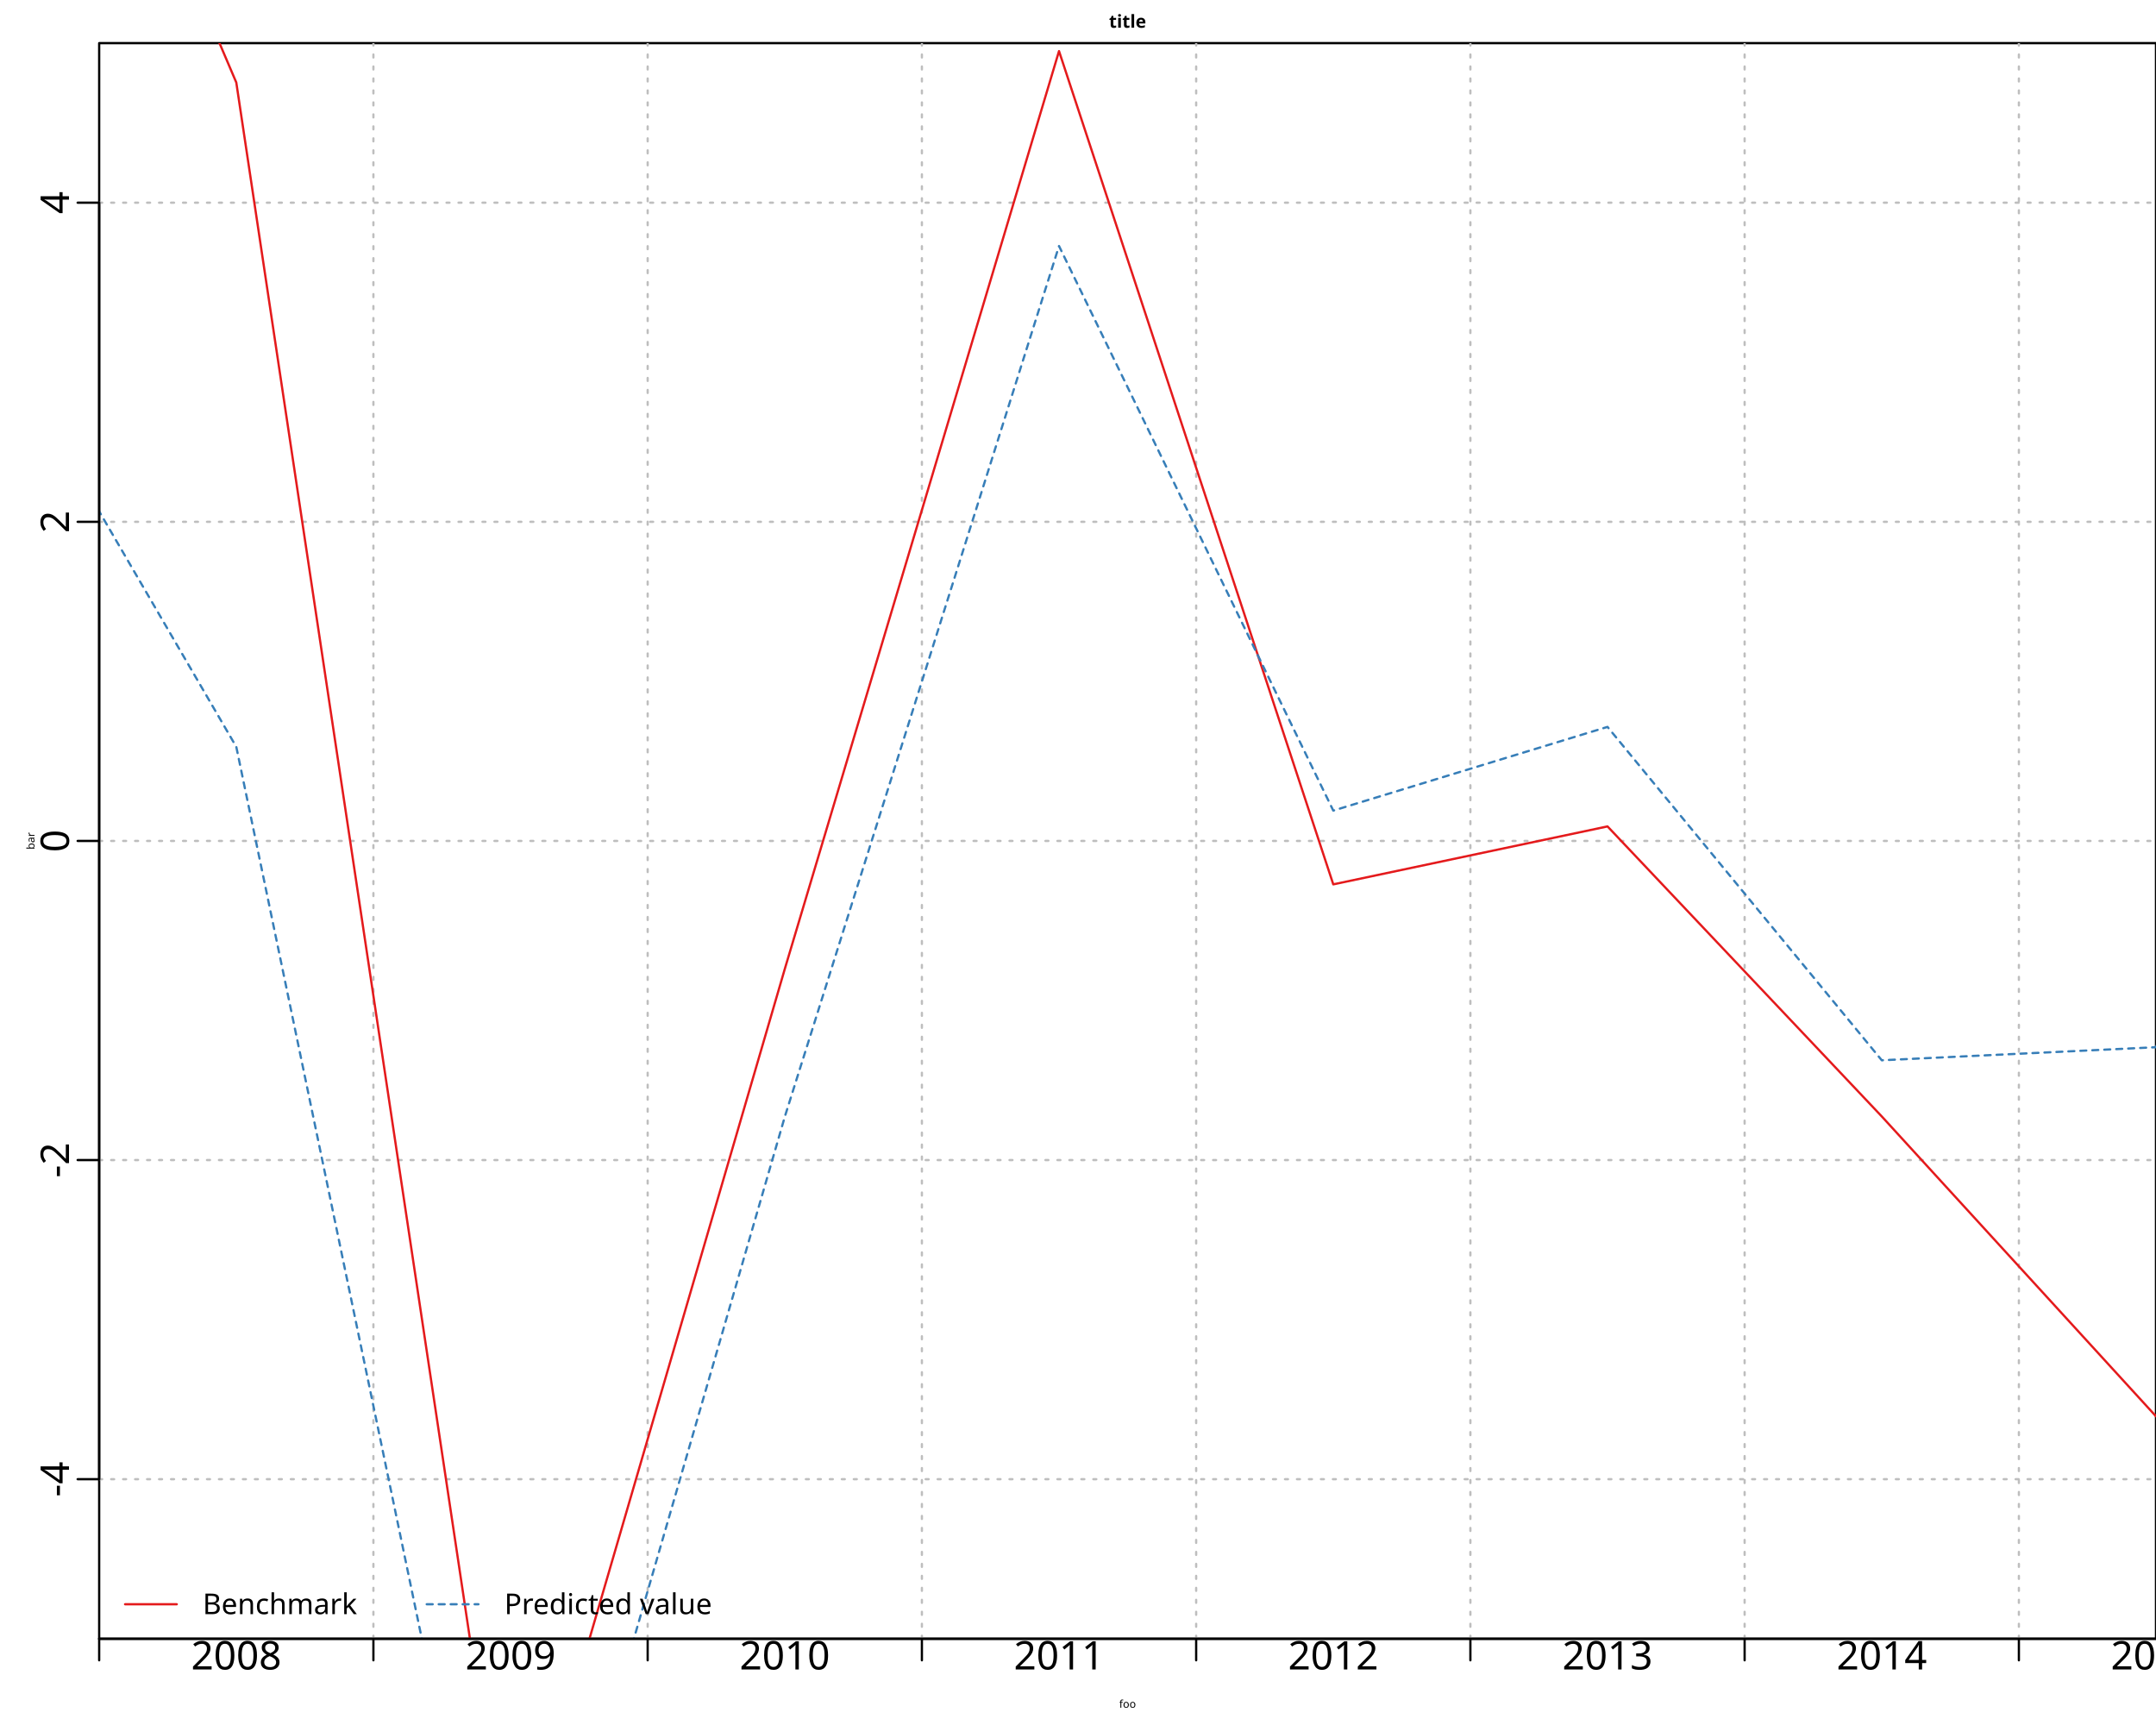
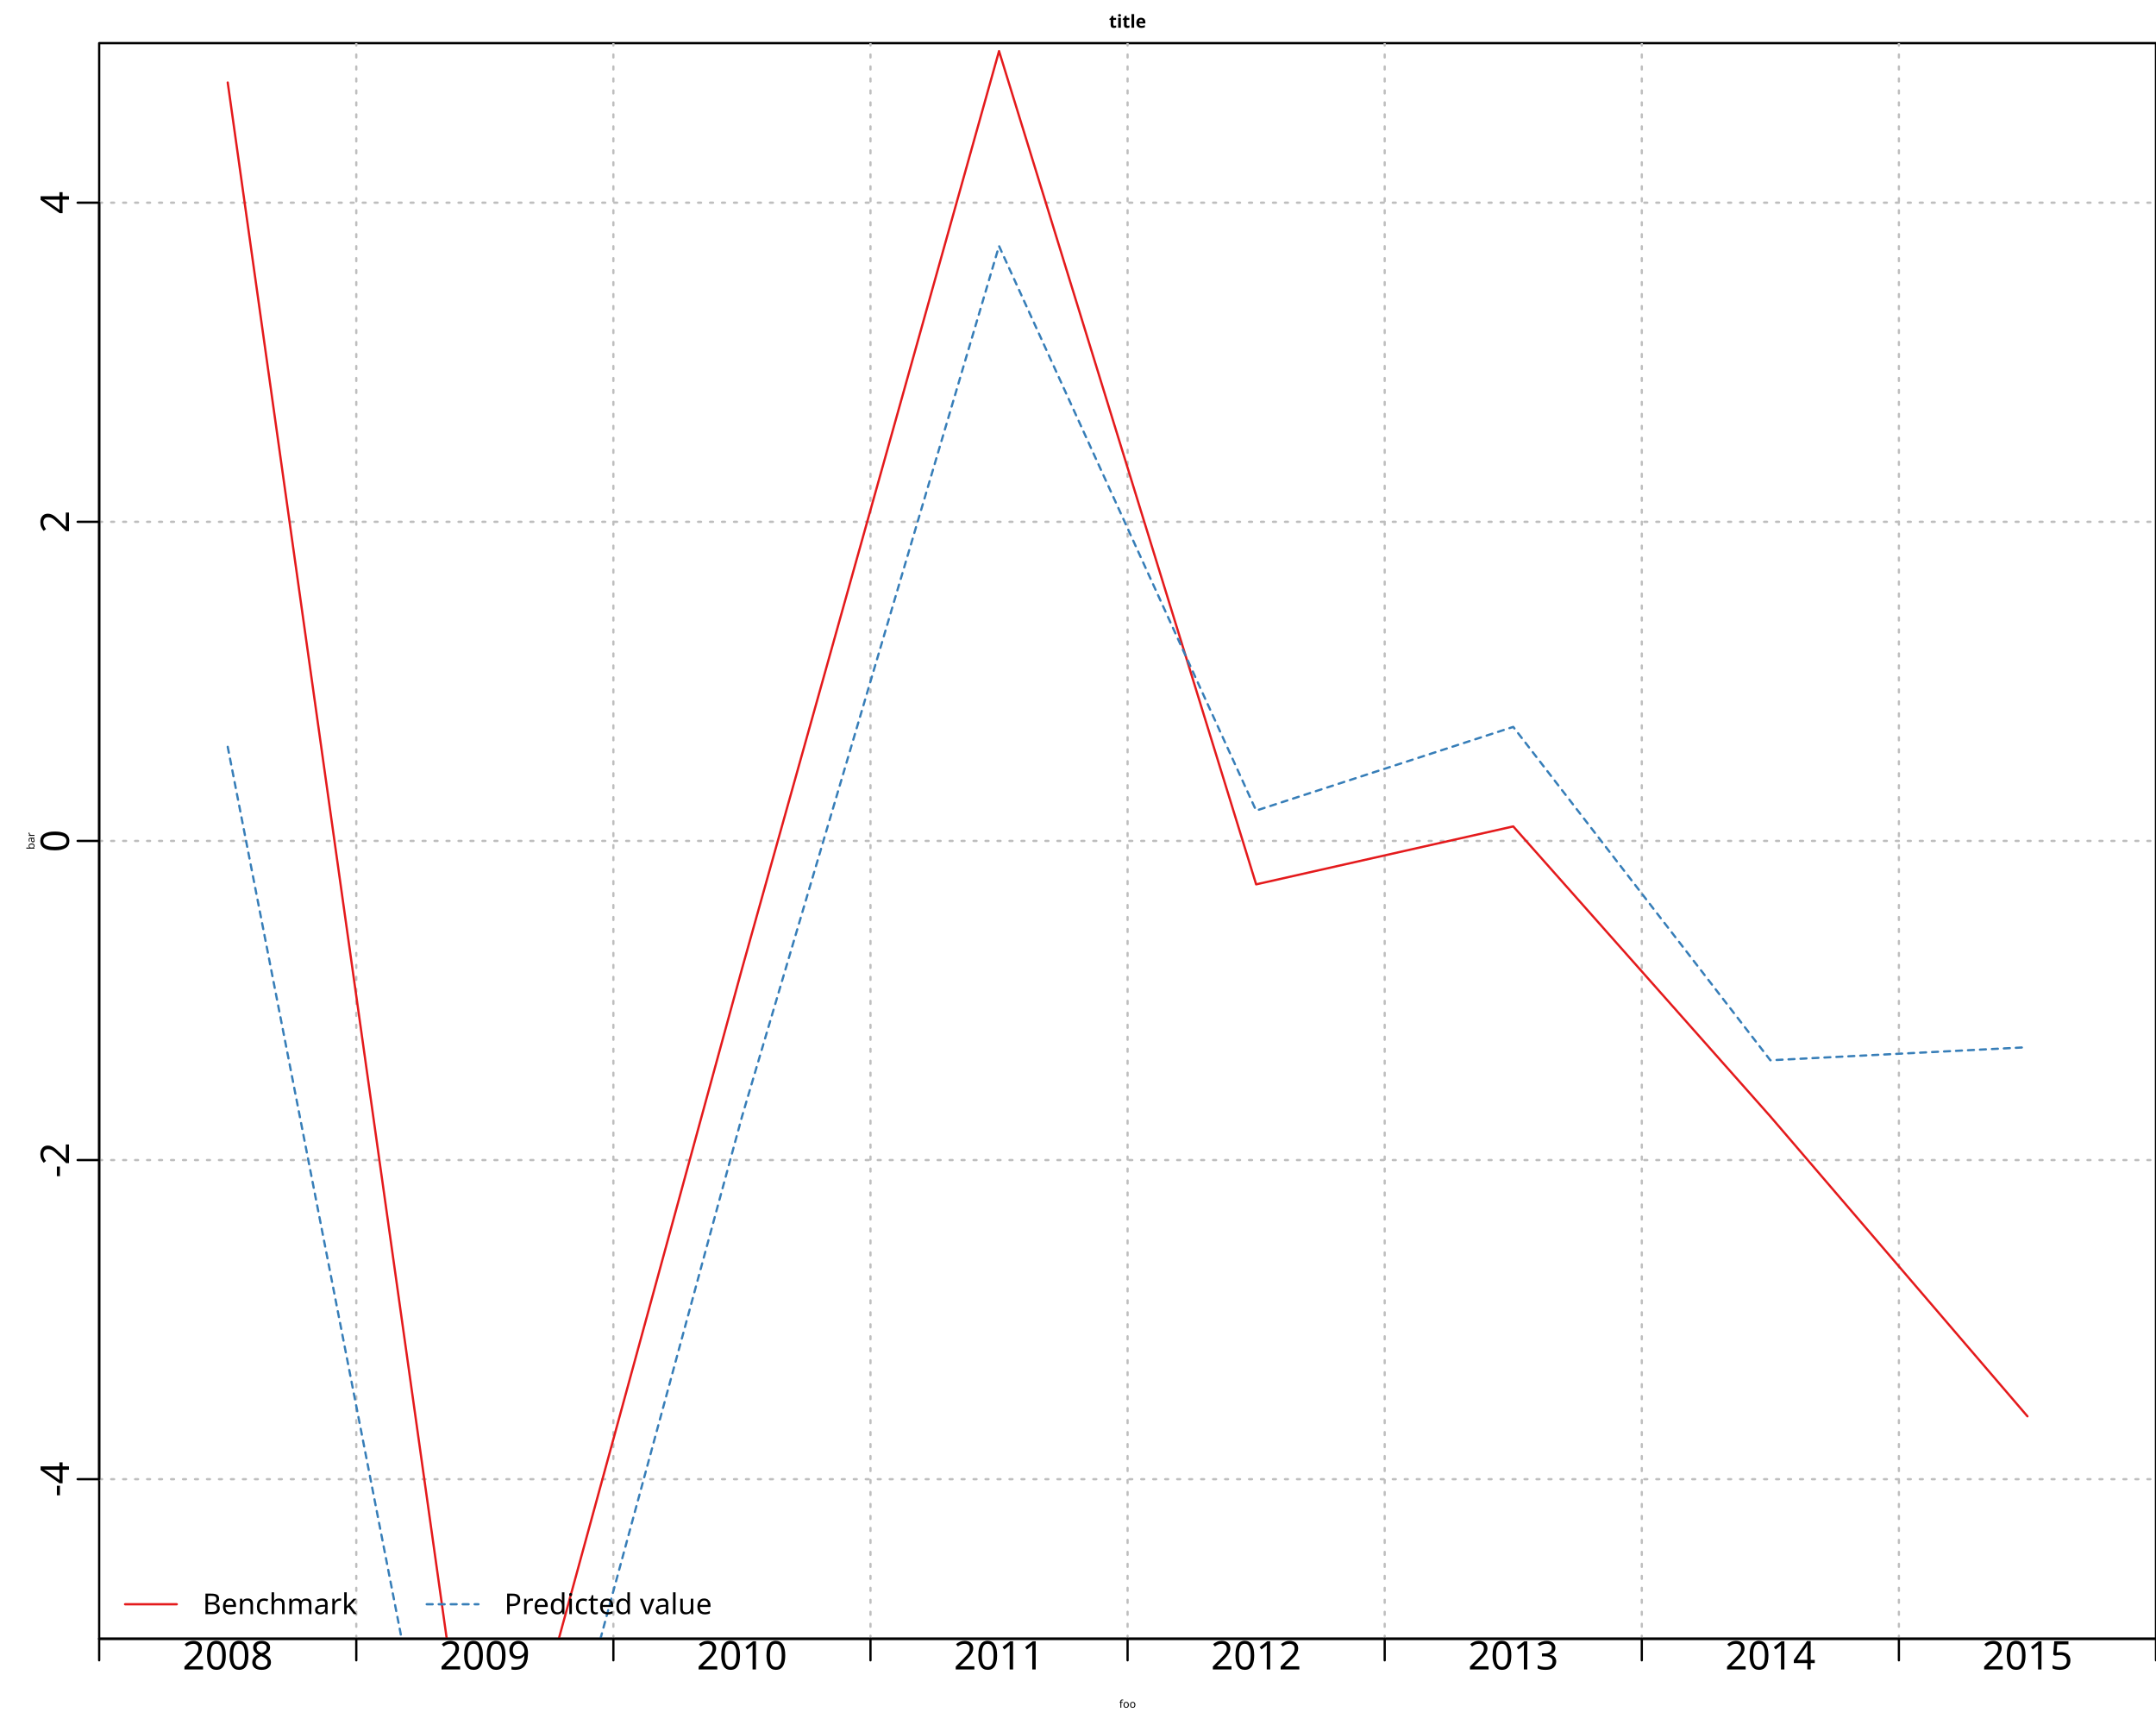
<svg xmlns="http://www.w3.org/2000/svg" class="svglite" data-engine-version="2.0" width="720.00pt" height="576.00pt" viewBox="0 0 720.00 576.00">
  <defs>
    <style type="text/css">
    .svglite line, .svglite polyline, .svglite polygon, .svglite path, .svglite rect, .svglite circle {
      fill: none;
      stroke: #000000;
      stroke-linecap: round;
      stroke-linejoin: round;
      stroke-miterlimit: 10.00;
    }
  </style>
  </defs>
  <rect width="100%" height="100%" style="stroke: none; fill: #FFFFFF;" />
  <defs>
    <clipPath id="cpMC4wMHw3MjAuMDB8MC4wMHw1NzYuMDA=">
      <rect x="0.00" y="0.00" width="720.00" height="576.00" />
    </clipPath>
  </defs>
  <g clip-path="url(#cpMC4wMHw3MjAuMDB8MC4wMHw1NzYuMDA=)">
    <polygon points="33.12,547.20 720.00,547.20 720.00,14.40 33.12,14.40 " style="stroke-width: 0.75; fill: none;" />
    <text x="376.56" y="9.26" text-anchor="middle" style="font-size: 6.00px; font-weight: bold; font-family: sans;" textLength="9.33px" lengthAdjust="spacingAndGlyphs">title</text>
    <text x="376.56" y="601.92" text-anchor="middle" style="font-size: 12.00px; font-family: sans;" textLength="74.69px" lengthAdjust="spacingAndGlyphs">c(xmin, xmax)</text>
    <text transform="translate(-12.96,280.80) rotate(-90)" text-anchor="middle" style="font-size: 12.00px; font-family: sans;" textLength="74.69px" lengthAdjust="spacingAndGlyphs">c(ymin, ymax)</text>
    <text x="376.56" y="570.24" text-anchor="middle" style="font-size: 3.60px; font-family: sans;" textLength="5.00px" lengthAdjust="spacingAndGlyphs">foo</text>
    <text transform="translate(11.52,280.80) rotate(-90)" text-anchor="middle" style="font-size: 3.60px; font-family: sans;" textLength="5.20px" lengthAdjust="spacingAndGlyphs">bar</text>
  </g>
  <defs>
    <clipPath id="cpMzMuMTJ8NzIwLjAwfDE0LjQwfDU0Ny4yMA==">
      <rect x="33.12" y="14.40" width="686.88" height="532.80" />
    </clipPath>
  </defs>
  <g clip-path="url(#cpMzMuMTJ8NzIwLjAwfDE0LjQwfDU0Ny4yMA==)">
    <line x1="33.12" y1="493.92" x2="720.00" y2="493.92" style="stroke-width: 0.75; stroke: #BEBEBE; stroke-dasharray: 1.00,3.00;" />
    <line x1="33.12" y1="387.36" x2="720.00" y2="387.36" style="stroke-width: 0.75; stroke: #BEBEBE; stroke-dasharray: 1.00,3.00;" />
    <line x1="33.12" y1="280.80" x2="720.00" y2="280.80" style="stroke-width: 0.75; stroke: #BEBEBE; stroke-dasharray: 1.00,3.00;" />
    <line x1="33.12" y1="174.24" x2="720.00" y2="174.24" style="stroke-width: 0.75; stroke: #BEBEBE; stroke-dasharray: 1.00,3.00;" />
    <line x1="33.12" y1="67.68" x2="720.00" y2="67.68" style="stroke-width: 0.75; stroke: #BEBEBE; stroke-dasharray: 1.00,3.00;" />
-     <line x1="124.70" y1="547.20" x2="124.70" y2="14.40" style="stroke-width: 0.75; stroke: #BEBEBE; stroke-dasharray: 1.00,3.00;" />
-     <line x1="216.29" y1="547.20" x2="216.29" y2="14.40" style="stroke-width: 0.75; stroke: #BEBEBE; stroke-dasharray: 1.00,3.00;" />
-     <line x1="307.87" y1="547.20" x2="307.87" y2="14.40" style="stroke-width: 0.75; stroke: #BEBEBE; stroke-dasharray: 1.00,3.00;" />
-     <line x1="399.46" y1="547.20" x2="399.46" y2="14.40" style="stroke-width: 0.75; stroke: #BEBEBE; stroke-dasharray: 1.00,3.00;" />
-     <line x1="491.04" y1="547.20" x2="491.04" y2="14.40" style="stroke-width: 0.75; stroke: #BEBEBE; stroke-dasharray: 1.00,3.00;" />
-     <line x1="582.62" y1="547.20" x2="582.62" y2="14.40" style="stroke-width: 0.75; stroke: #BEBEBE; stroke-dasharray: 1.00,3.00;" />
-     <line x1="674.21" y1="547.20" x2="674.21" y2="14.40" style="stroke-width: 0.75; stroke: #BEBEBE; stroke-dasharray: 1.00,3.00;" />
-     <polyline points="-562.18,69.07 -470.59,154.91 -379.01,-30.27 -287.42,-177.16 -195.84,-100.00 -104.26,-242.01 -12.67,-187.27 78.91,27.55 170.50,637.56 262.08,323.56 353.66,17.06 445.25,295.30 536.83,275.95 628.42,372.79 720.00,472.93 811.58,268.02 903.17,-40.41 994.75,47.58 1086.34,-37.08 " style="stroke-width: 0.75; stroke: #E41A1C;" />
-     <polyline points="-562.18,-104.98 -470.59,-72.84 -379.01,-155.27 -287.42,-133.60 -195.84,72.36 -104.26,16.45 -12.67,92.13 78.91,249.38 170.50,689.64 262.08,372.91 353.66,82.15 445.25,270.67 536.83,242.72 628.42,354.04 720.00,349.68 811.58,146.62 903.17,-158.90 994.75,-45.95 1086.34,-167.93 " style="stroke-width: 0.75; stroke: #377EB8; stroke-dasharray: 2.00,2.00;" />
+     <line x1="118.98" y1="547.20" x2="118.98" y2="14.40" style="stroke-width: 0.75; stroke: #BEBEBE; stroke-dasharray: 1.00,3.00;" />
+     <line x1="204.84" y1="547.20" x2="204.84" y2="14.40" style="stroke-width: 0.75; stroke: #BEBEBE; stroke-dasharray: 1.00,3.00;" />
+     <line x1="290.70" y1="547.20" x2="290.70" y2="14.40" style="stroke-width: 0.75; stroke: #BEBEBE; stroke-dasharray: 1.00,3.00;" />
+     <line x1="376.56" y1="547.20" x2="376.56" y2="14.40" style="stroke-width: 0.75; stroke: #BEBEBE; stroke-dasharray: 1.00,3.00;" />
+     <line x1="462.42" y1="547.20" x2="462.42" y2="14.40" style="stroke-width: 0.75; stroke: #BEBEBE; stroke-dasharray: 1.00,3.00;" />
+     <line x1="548.28" y1="547.20" x2="548.28" y2="14.40" style="stroke-width: 0.75; stroke: #BEBEBE; stroke-dasharray: 1.00,3.00;" />
+     <line x1="634.14" y1="547.20" x2="634.14" y2="14.40" style="stroke-width: 0.75; stroke: #BEBEBE; stroke-dasharray: 1.00,3.00;" />
+     <polyline points="76.05,27.55 161.91,637.56 247.77,323.56 333.63,17.06 419.49,295.30 505.35,275.95 591.21,372.79 677.07,472.93 " style="stroke-width: 0.75; stroke: #E41A1C;" />
+     <polyline points="76.05,249.38 161.91,689.64 247.77,372.91 333.63,82.15 419.49,270.67 505.35,242.72 591.21,354.04 677.07,349.68 " style="stroke-width: 0.75; stroke: #377EB8; stroke-dasharray: 2.00,2.00;" />
    <line x1="41.76" y1="535.68" x2="59.04" y2="535.68" style="stroke-width: 0.75; stroke: #E41A1C;" />
    <line x1="142.50" y1="535.68" x2="159.78" y2="535.68" style="stroke-width: 0.75; stroke: #377EB8; stroke-dasharray: 2.00,2.00;" />
    <text x="67.68" y="538.98" style="font-size: 9.60px; font-family: sans;" textLength="48.57px" lengthAdjust="spacingAndGlyphs">Benchmark</text>
    <text x="168.42" y="538.98" style="font-size: 9.60px; font-family: sans;" textLength="66.18px" lengthAdjust="spacingAndGlyphs">Predicted value</text>
  </g>
  <g clip-path="url(#cpMC4wMHw3MjAuMDB8MC4wMHw1NzYuMDA=)">
    <line x1="33.12" y1="493.92" x2="33.12" y2="67.68" style="stroke-width: 0.75;" />
    <line x1="33.12" y1="493.92" x2="25.92" y2="493.92" style="stroke-width: 0.75;" />
    <line x1="33.12" y1="387.36" x2="25.92" y2="387.36" style="stroke-width: 0.75;" />
    <line x1="33.12" y1="280.80" x2="25.92" y2="280.80" style="stroke-width: 0.75;" />
    <line x1="33.12" y1="174.24" x2="25.92" y2="174.24" style="stroke-width: 0.75;" />
    <line x1="33.12" y1="67.68" x2="25.92" y2="67.68" style="stroke-width: 0.75;" />
    <text transform="translate(23.04,493.92) rotate(-90)" text-anchor="middle" style="font-size: 13.20px; font-family: sans;" textLength="11.74px" lengthAdjust="spacingAndGlyphs">-4</text>
    <text transform="translate(23.04,387.36) rotate(-90)" text-anchor="middle" style="font-size: 13.20px; font-family: sans;" textLength="11.74px" lengthAdjust="spacingAndGlyphs">-2</text>
    <text transform="translate(23.04,280.80) rotate(-90)" text-anchor="middle" style="font-size: 13.20px; font-family: sans;" textLength="7.34px" lengthAdjust="spacingAndGlyphs">0</text>
    <text transform="translate(23.04,174.24) rotate(-90)" text-anchor="middle" style="font-size: 13.20px; font-family: sans;" textLength="7.34px" lengthAdjust="spacingAndGlyphs">2</text>
    <text transform="translate(23.04,67.68) rotate(-90)" text-anchor="middle" style="font-size: 13.20px; font-family: sans;" textLength="7.34px" lengthAdjust="spacingAndGlyphs">4</text>
    <line x1="33.12" y1="547.20" x2="720.00" y2="547.20" style="stroke-width: 0.75;" />
    <line x1="33.12" y1="547.20" x2="33.12" y2="554.40" style="stroke-width: 0.75;" />
-     <line x1="124.70" y1="547.20" x2="124.70" y2="554.40" style="stroke-width: 0.75;" />
-     <line x1="216.29" y1="547.20" x2="216.29" y2="554.40" style="stroke-width: 0.75;" />
-     <line x1="307.87" y1="547.20" x2="307.87" y2="554.40" style="stroke-width: 0.75;" />
-     <line x1="399.46" y1="547.20" x2="399.46" y2="554.40" style="stroke-width: 0.75;" />
-     <line x1="491.04" y1="547.20" x2="491.04" y2="554.40" style="stroke-width: 0.75;" />
-     <line x1="582.62" y1="547.20" x2="582.62" y2="554.40" style="stroke-width: 0.75;" />
-     <line x1="674.21" y1="547.20" x2="674.21" y2="554.40" style="stroke-width: 0.75;" />
-     <text x="78.91" y="557.46" text-anchor="middle" style="font-size: 13.20px; font-family: sans;" textLength="29.37px" lengthAdjust="spacingAndGlyphs">2008</text>
-     <text x="170.50" y="557.46" text-anchor="middle" style="font-size: 13.20px; font-family: sans;" textLength="29.37px" lengthAdjust="spacingAndGlyphs">2009</text>
-     <text x="262.08" y="557.46" text-anchor="middle" style="font-size: 13.20px; font-family: sans;" textLength="29.37px" lengthAdjust="spacingAndGlyphs">2010</text>
-     <text x="353.66" y="557.46" text-anchor="middle" style="font-size: 13.20px; font-family: sans;" textLength="29.37px" lengthAdjust="spacingAndGlyphs">2011</text>
-     <text x="445.25" y="557.46" text-anchor="middle" style="font-size: 13.20px; font-family: sans;" textLength="29.37px" lengthAdjust="spacingAndGlyphs">2012</text>
-     <text x="536.83" y="557.46" text-anchor="middle" style="font-size: 13.20px; font-family: sans;" textLength="29.37px" lengthAdjust="spacingAndGlyphs">2013</text>
-     <text x="628.42" y="557.46" text-anchor="middle" style="font-size: 13.20px; font-family: sans;" textLength="29.37px" lengthAdjust="spacingAndGlyphs">2014</text>
-     <text x="720.00" y="557.46" text-anchor="middle" style="font-size: 13.20px; font-family: sans;" textLength="29.37px" lengthAdjust="spacingAndGlyphs">2015</text>
+     <line x1="118.98" y1="547.20" x2="118.98" y2="554.40" style="stroke-width: 0.75;" />
+     <line x1="204.84" y1="547.20" x2="204.84" y2="554.40" style="stroke-width: 0.75;" />
+     <line x1="290.70" y1="547.20" x2="290.70" y2="554.40" style="stroke-width: 0.75;" />
+     <line x1="376.56" y1="547.20" x2="376.56" y2="554.40" style="stroke-width: 0.75;" />
+     <line x1="462.42" y1="547.20" x2="462.42" y2="554.40" style="stroke-width: 0.75;" />
+     <line x1="548.28" y1="547.20" x2="548.28" y2="554.40" style="stroke-width: 0.75;" />
+     <line x1="634.14" y1="547.20" x2="634.14" y2="554.40" style="stroke-width: 0.75;" />
+     <line x1="720.00" y1="547.20" x2="720.00" y2="554.40" style="stroke-width: 0.75;" />
+     <text x="76.05" y="557.46" text-anchor="middle" style="font-size: 13.20px; font-family: sans;" textLength="29.37px" lengthAdjust="spacingAndGlyphs">2008</text>
+     <text x="161.91" y="557.46" text-anchor="middle" style="font-size: 13.20px; font-family: sans;" textLength="29.37px" lengthAdjust="spacingAndGlyphs">2009</text>
+     <text x="247.77" y="557.46" text-anchor="middle" style="font-size: 13.20px; font-family: sans;" textLength="29.37px" lengthAdjust="spacingAndGlyphs">2010</text>
+     <text x="333.63" y="557.46" text-anchor="middle" style="font-size: 13.20px; font-family: sans;" textLength="29.37px" lengthAdjust="spacingAndGlyphs">2011</text>
+     <text x="419.49" y="557.46" text-anchor="middle" style="font-size: 13.20px; font-family: sans;" textLength="29.37px" lengthAdjust="spacingAndGlyphs">2012</text>
+     <text x="505.35" y="557.46" text-anchor="middle" style="font-size: 13.20px; font-family: sans;" textLength="29.37px" lengthAdjust="spacingAndGlyphs">2013</text>
+     <text x="591.21" y="557.46" text-anchor="middle" style="font-size: 13.20px; font-family: sans;" textLength="29.37px" lengthAdjust="spacingAndGlyphs">2014</text>
+     <text x="677.07" y="557.46" text-anchor="middle" style="font-size: 13.20px; font-family: sans;" textLength="29.37px" lengthAdjust="spacingAndGlyphs">2015</text>
  </g>
</svg>
